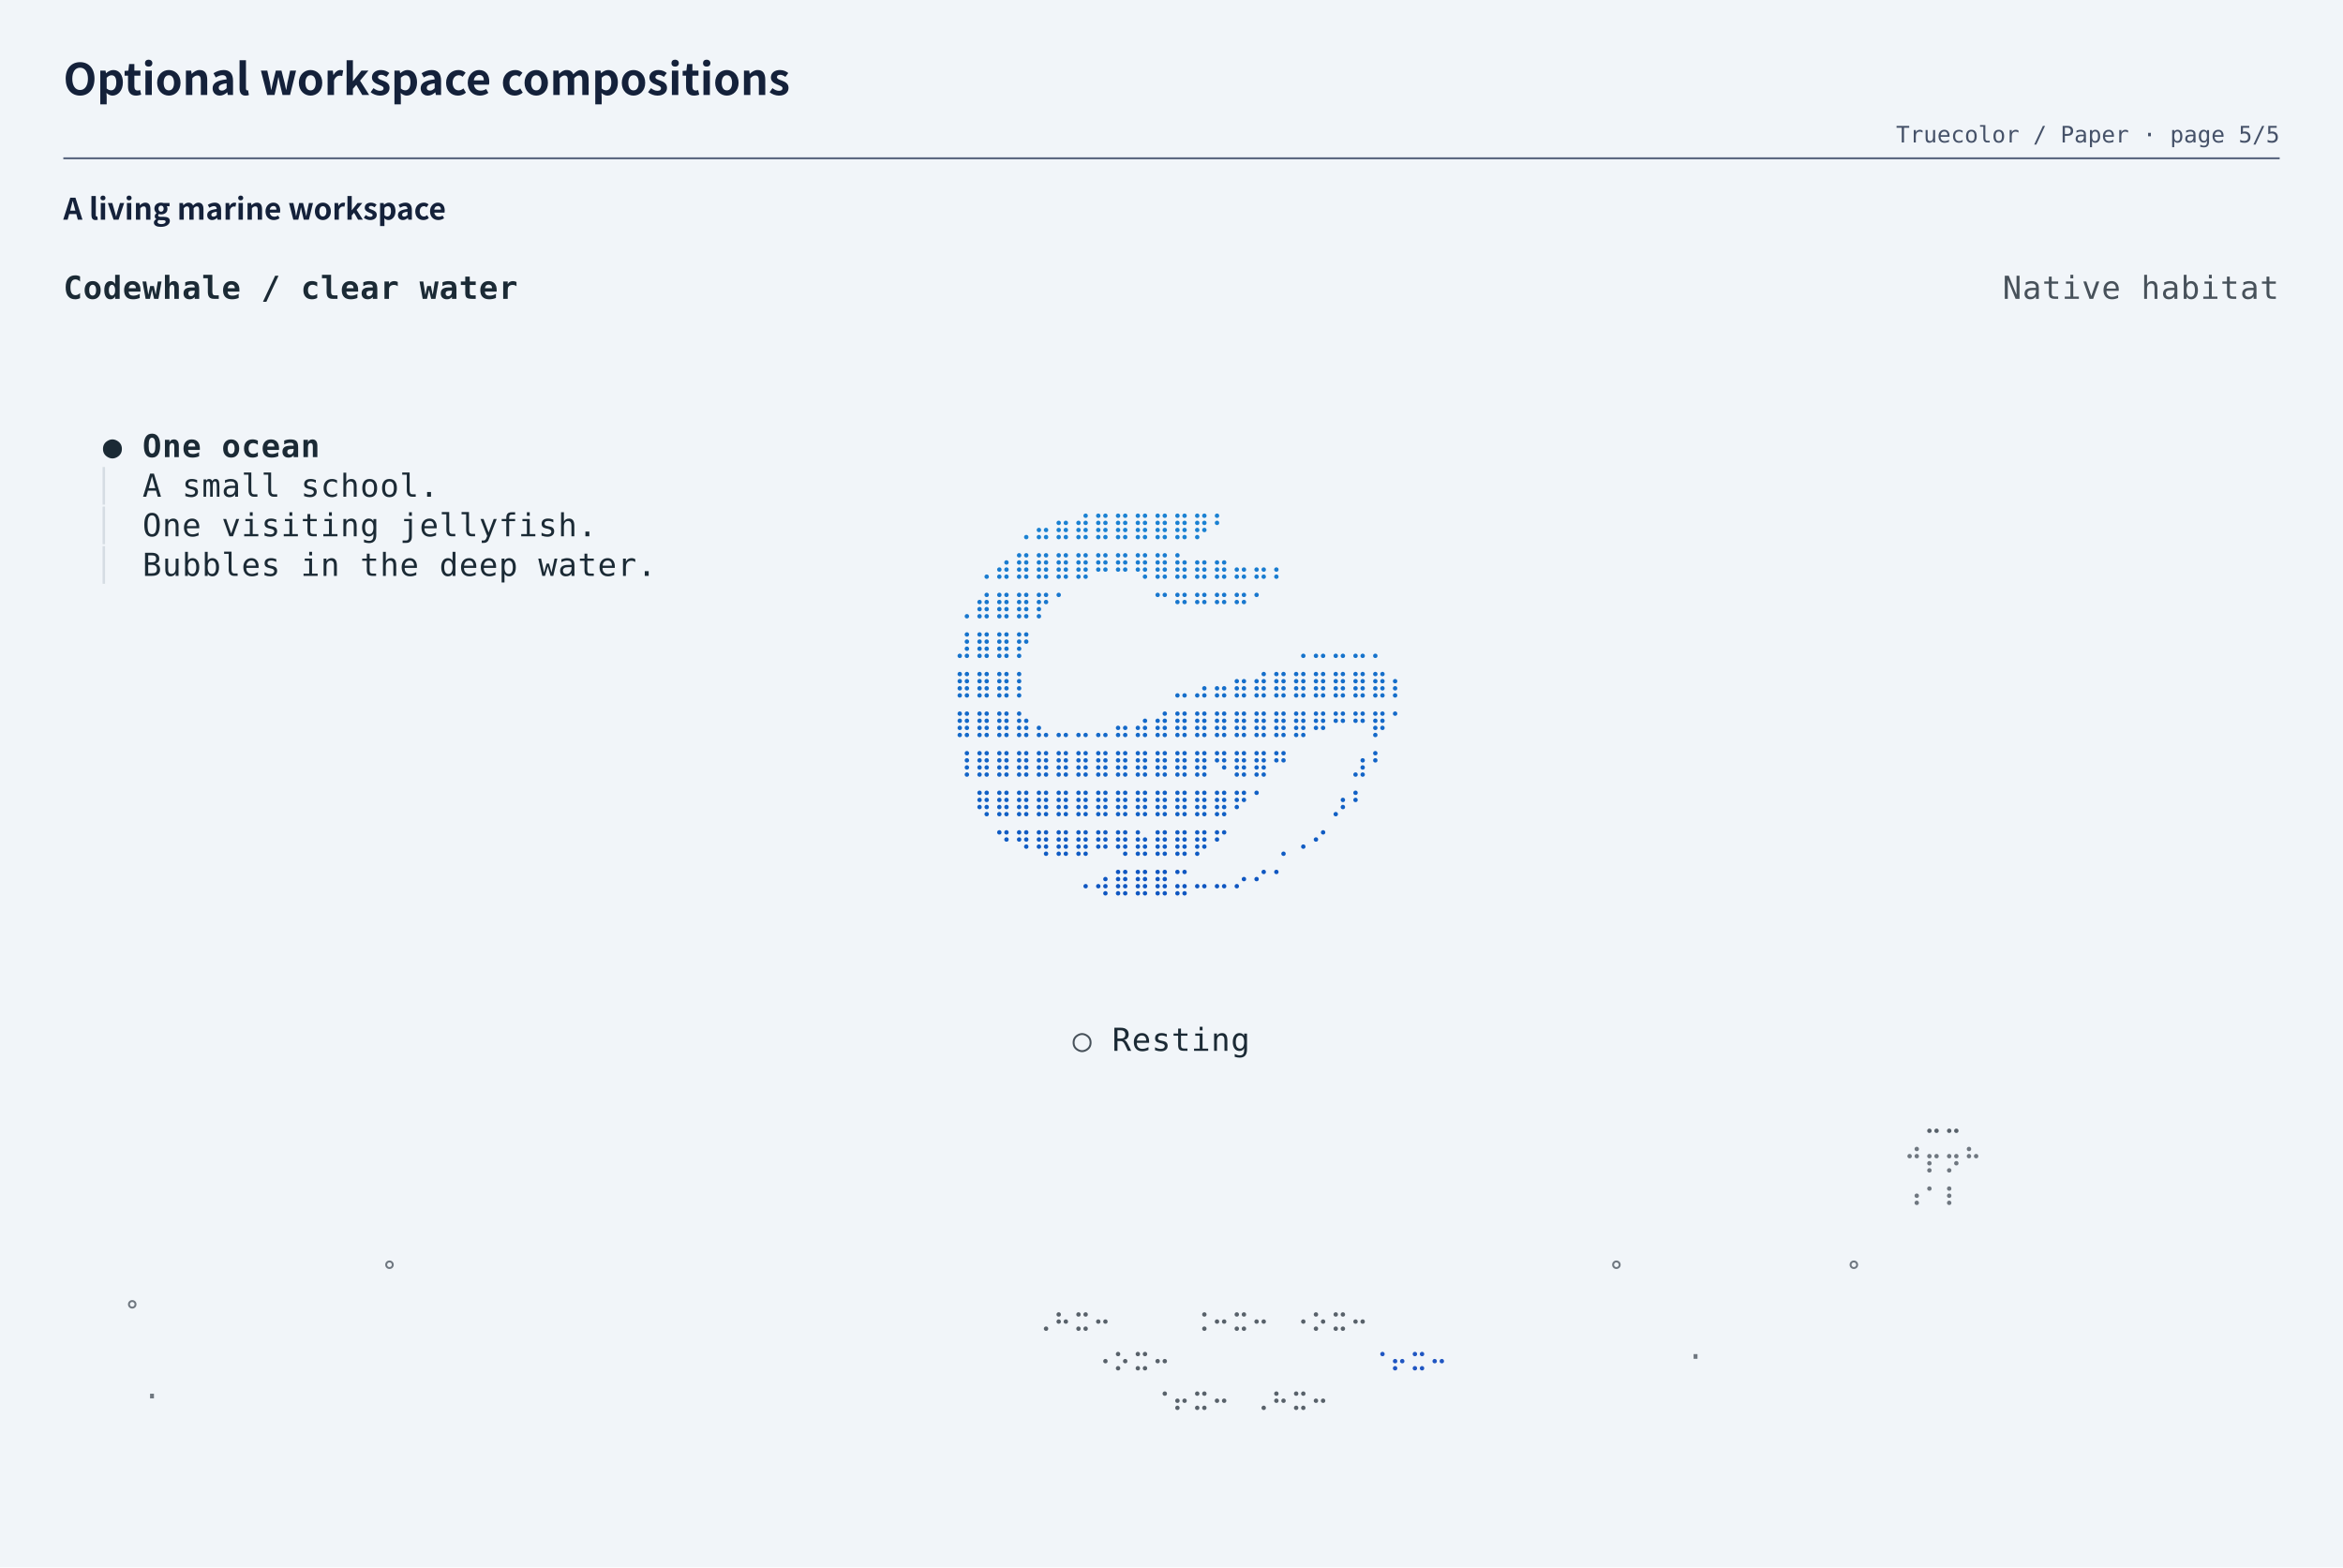
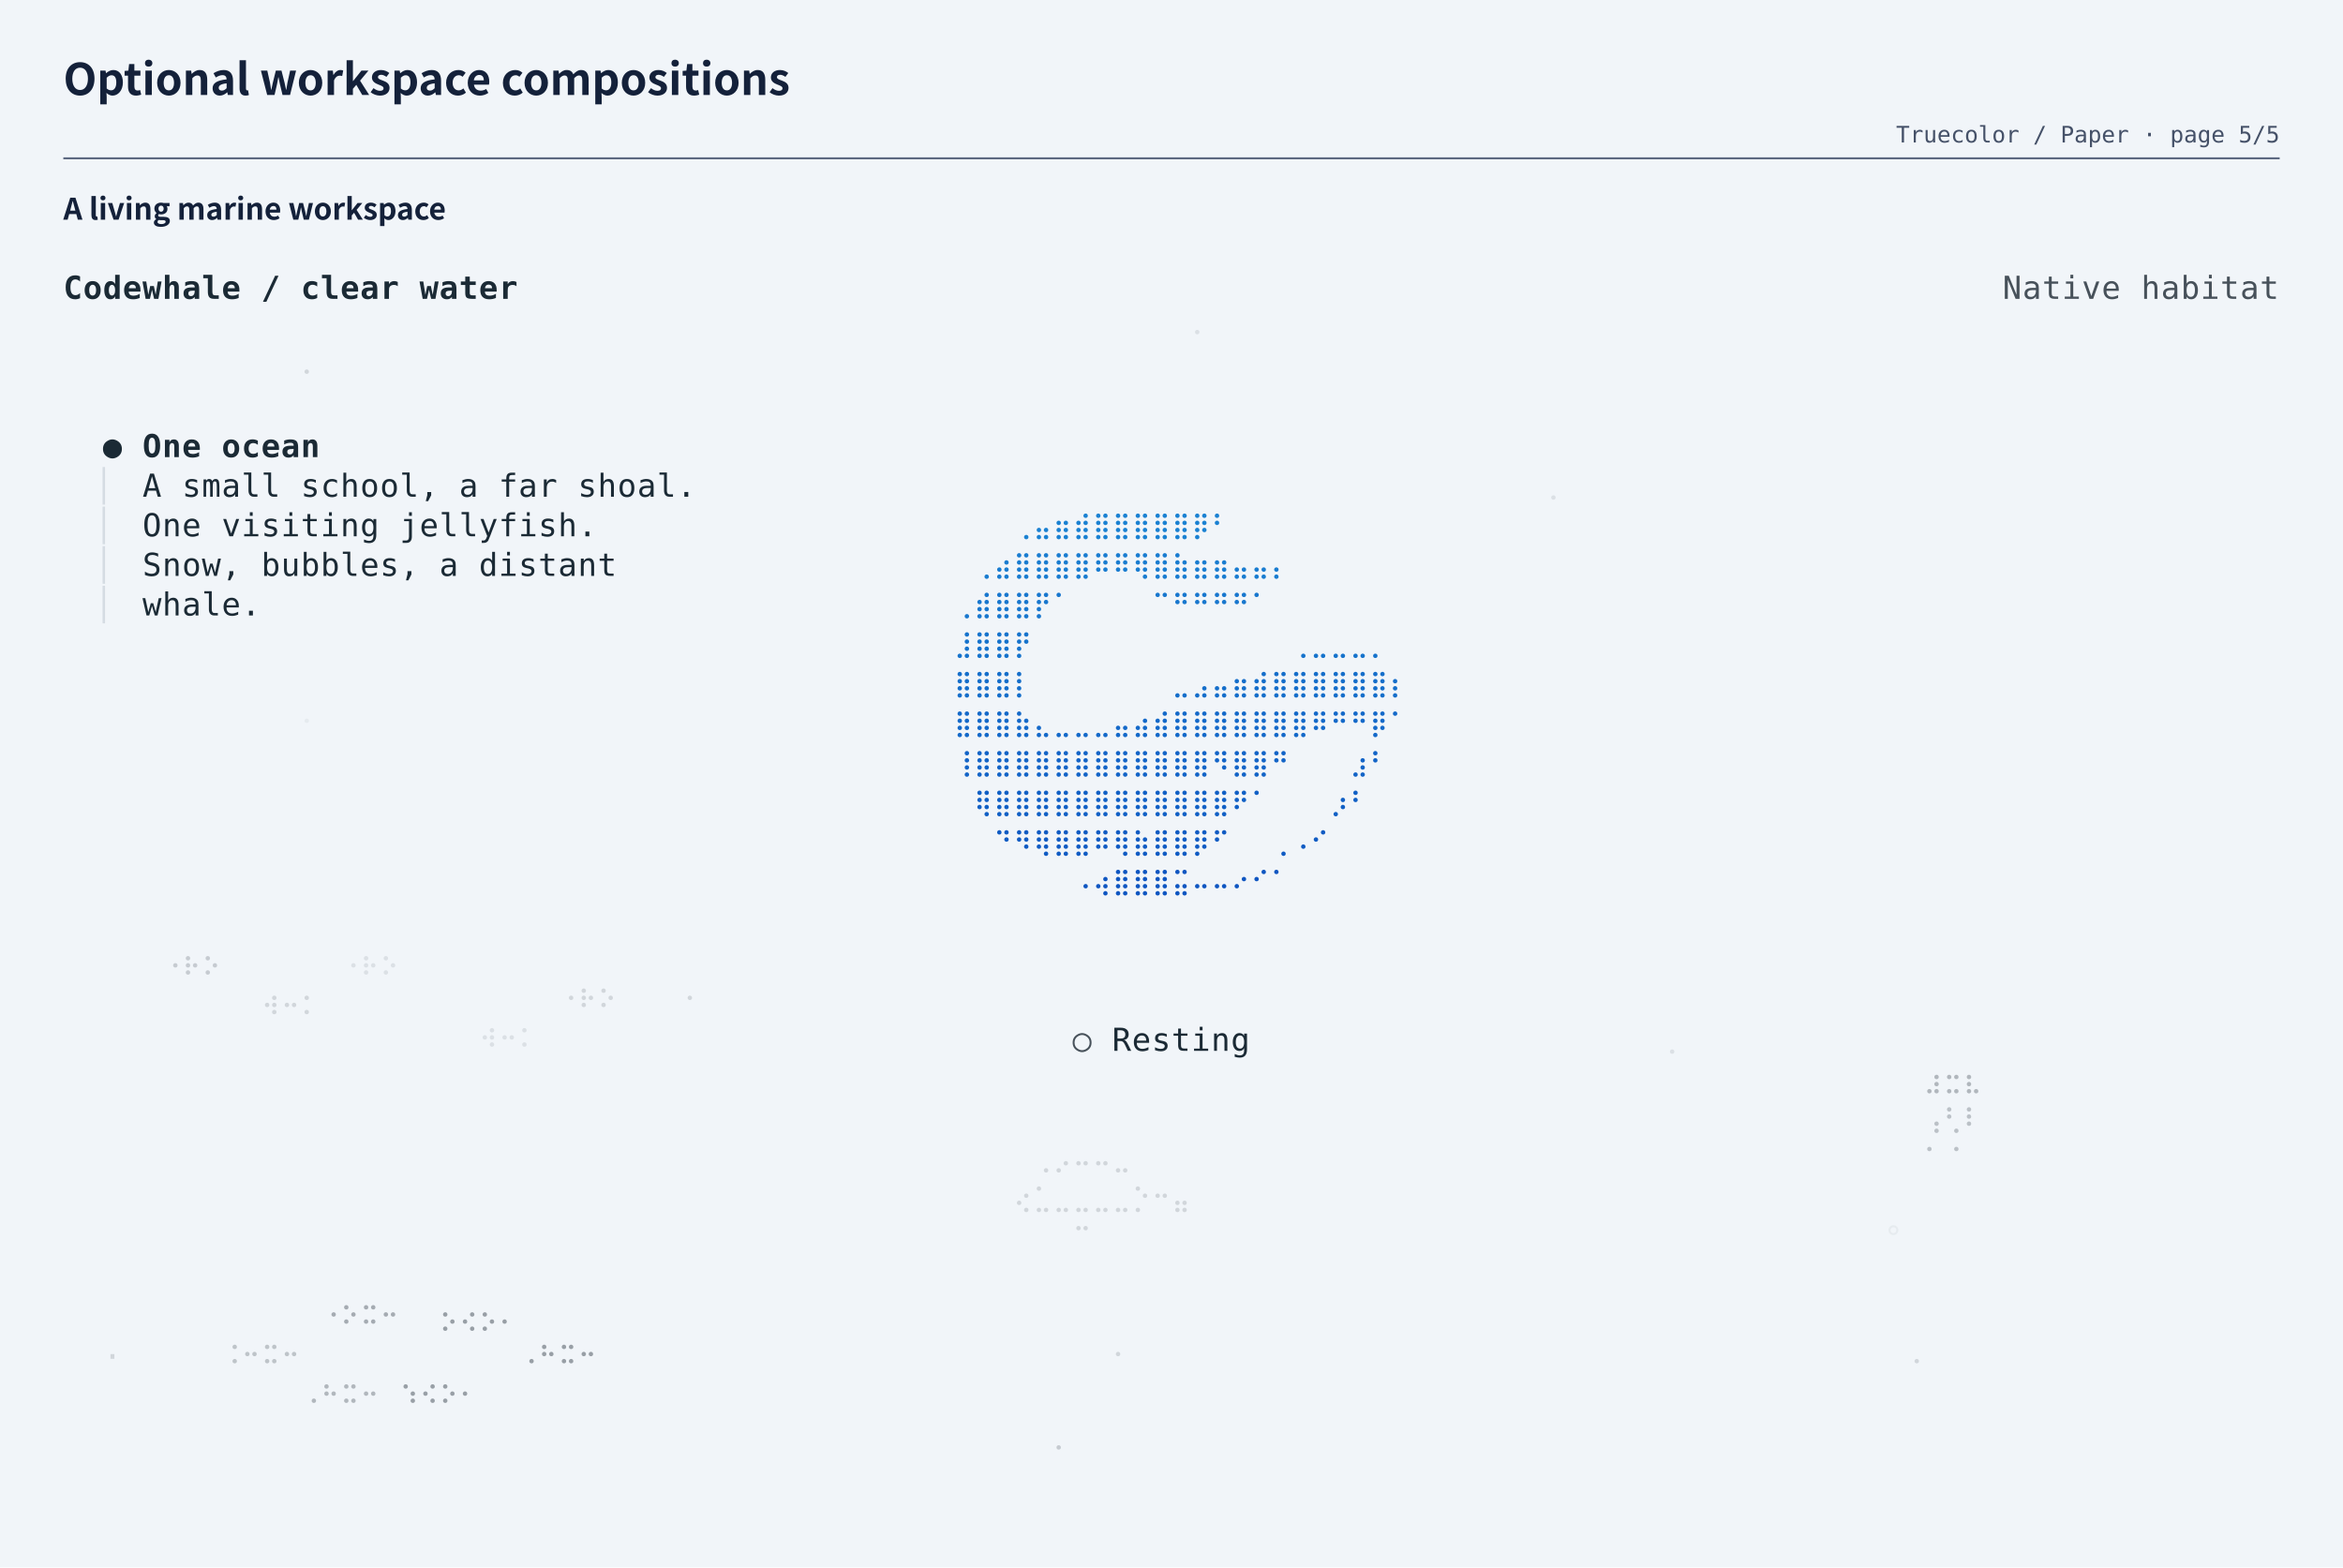
<svg xmlns="http://www.w3.org/2000/svg" width="1184" height="792" viewBox="0 0 1184 792" role="img" aria-labelledby="title desc">
  <rect width="100%" height="100%" fill="#f1f5f9" />
  <text x="32" y="48" fill="#14213a" font-family="'Geist Sans','PingFang SC','Hiragino Sans GB','Microsoft YaHei UI','Microsoft YaHei','Noto Sans CJK SC','Noto Sans SC','Source Han Sans SC',-apple-system,BlinkMacSystemFont,'Segoe UI',sans-serif" font-size="22" font-weight="600">Optional workspace compositions</text>
  <text x="1152" y="72" fill="#455168" font-family="'DejaVu Sans Mono','Cascadia Mono','SFMono-Regular',Consolas,'Liberation Mono',monospace" font-size="11.5" text-anchor="end">Truecolor / Paper · page 5/5</text>
  <path d="M32 80H1152" stroke="#5b6780" stroke-width="1" />
  <g data-entry="habitat-scene">
    <text x="32" y="111" fill="#14213a" font-family="'Geist Sans','PingFang SC','Hiragino Sans GB','Microsoft YaHei UI','Microsoft YaHei','Noto Sans CJK SC','Noto Sans SC','Source Han Sans SC',-apple-system,BlinkMacSystemFont,'Segoe UI',sans-serif" font-size="15" font-weight="600">A living marine workspace</text>
    <svg width="1120" height="600" viewBox="0 0 1120 600" role="img" x="32" y="136">
      <rect width="100%" height="100%" fill="#f1f5f9" />
      <g font-family="'DejaVu Sans Mono','Cascadia Mono','SFMono-Regular',Consolas,'Liberation Mono',monospace" font-size="16" xml:space="preserve">
        <text x="0" y="15" fill="#1b2a35" textLength="10" lengthAdjust="spacingAndGlyphs" font-weight="700">C</text>
        <text x="10" y="15" fill="#1b2a35" textLength="10" lengthAdjust="spacingAndGlyphs" font-weight="700">o</text>
        <text x="20" y="15" fill="#1b2a35" textLength="10" lengthAdjust="spacingAndGlyphs" font-weight="700">d</text>
        <text x="30" y="15" fill="#1b2a35" textLength="10" lengthAdjust="spacingAndGlyphs" font-weight="700">e</text>
        <text x="40" y="15" fill="#1b2a35" textLength="10" lengthAdjust="spacingAndGlyphs" font-weight="700">w</text>
        <text x="50" y="15" fill="#1b2a35" textLength="10" lengthAdjust="spacingAndGlyphs" font-weight="700">h</text>
        <text x="60" y="15" fill="#1b2a35" textLength="10" lengthAdjust="spacingAndGlyphs" font-weight="700">a</text>
        <text x="70" y="15" fill="#1b2a35" textLength="10" lengthAdjust="spacingAndGlyphs" font-weight="700">l</text>
        <text x="80" y="15" fill="#1b2a35" textLength="10" lengthAdjust="spacingAndGlyphs" font-weight="700">e</text>
        <text x="100" y="15" fill="#1b2a35" textLength="10" lengthAdjust="spacingAndGlyphs" font-weight="700">/</text>
        <text x="120" y="15" fill="#1b2a35" textLength="10" lengthAdjust="spacingAndGlyphs" font-weight="700">c</text>
        <text x="130" y="15" fill="#1b2a35" textLength="10" lengthAdjust="spacingAndGlyphs" font-weight="700">l</text>
        <text x="140" y="15" fill="#1b2a35" textLength="10" lengthAdjust="spacingAndGlyphs" font-weight="700">e</text>
        <text x="150" y="15" fill="#1b2a35" textLength="10" lengthAdjust="spacingAndGlyphs" font-weight="700">a</text>
        <text x="160" y="15" fill="#1b2a35" textLength="10" lengthAdjust="spacingAndGlyphs" font-weight="700">r</text>
        <text x="180" y="15" fill="#1b2a35" textLength="10" lengthAdjust="spacingAndGlyphs" font-weight="700">w</text>
        <text x="190" y="15" fill="#1b2a35" textLength="10" lengthAdjust="spacingAndGlyphs" font-weight="700">a</text>
        <text x="200" y="15" fill="#1b2a35" textLength="10" lengthAdjust="spacingAndGlyphs" font-weight="700">t</text>
        <text x="210" y="15" fill="#1b2a35" textLength="10" lengthAdjust="spacingAndGlyphs" font-weight="700">e</text>
        <text x="220" y="15" fill="#1b2a35" textLength="10" lengthAdjust="spacingAndGlyphs" font-weight="700">r</text>
        <text x="980" y="15" fill="#47515a" textLength="10" lengthAdjust="spacingAndGlyphs">N</text>
        <text x="990" y="15" fill="#47515a" textLength="10" lengthAdjust="spacingAndGlyphs">a</text>
        <text x="1000" y="15" fill="#47515a" textLength="10" lengthAdjust="spacingAndGlyphs">t</text>
        <text x="1010" y="15" fill="#47515a" textLength="10" lengthAdjust="spacingAndGlyphs">i</text>
        <text x="1020" y="15" fill="#47515a" textLength="10" lengthAdjust="spacingAndGlyphs">v</text>
        <text x="1030" y="15" fill="#47515a" textLength="10" lengthAdjust="spacingAndGlyphs">e</text>
        <text x="1050" y="15" fill="#47515a" textLength="10" lengthAdjust="spacingAndGlyphs">h</text>
        <text x="1060" y="15" fill="#47515a" textLength="10" lengthAdjust="spacingAndGlyphs">a</text>
        <text x="1070" y="15" fill="#47515a" textLength="10" lengthAdjust="spacingAndGlyphs">b</text>
        <text x="1080" y="15" fill="#47515a" textLength="10" lengthAdjust="spacingAndGlyphs">i</text>
        <text x="1090" y="15" fill="#47515a" textLength="10" lengthAdjust="spacingAndGlyphs">t</text>
        <text x="1100" y="15" fill="#47515a" textLength="10" lengthAdjust="spacingAndGlyphs">a</text>
        <text x="1110" y="15" fill="#47515a" textLength="10" lengthAdjust="spacingAndGlyphs">t</text>
+         <text x="570" y="35" fill="#dbe0e5" textLength="10" lengthAdjust="spacingAndGlyphs">⠄</text>
+         <text x="120" y="55" fill="#d1d6db" textLength="10" lengthAdjust="spacingAndGlyphs">⠄</text>
        <text x="20" y="95" fill="#1b2a35" textLength="10" lengthAdjust="spacingAndGlyphs">●</text>
        <text x="40" y="95" fill="#1b2a35" textLength="10" lengthAdjust="spacingAndGlyphs" font-weight="700">O</text>
        <text x="50" y="95" fill="#1b2a35" textLength="10" lengthAdjust="spacingAndGlyphs" font-weight="700">n</text>
        <text x="60" y="95" fill="#1b2a35" textLength="10" lengthAdjust="spacingAndGlyphs" font-weight="700">e</text>
        <text x="80" y="95" fill="#1b2a35" textLength="10" lengthAdjust="spacingAndGlyphs" font-weight="700">o</text>
        <text x="90" y="95" fill="#1b2a35" textLength="10" lengthAdjust="spacingAndGlyphs" font-weight="700">c</text>
        <text x="100" y="95" fill="#1b2a35" textLength="10" lengthAdjust="spacingAndGlyphs" font-weight="700">e</text>
        <text x="110" y="95" fill="#1b2a35" textLength="10" lengthAdjust="spacingAndGlyphs" font-weight="700">a</text>
        <text x="120" y="95" fill="#1b2a35" textLength="10" lengthAdjust="spacingAndGlyphs" font-weight="700">n</text>
        <text x="20" y="115" fill="#d5dce3" textLength="10" lengthAdjust="spacingAndGlyphs">▏</text>
        <text x="40" y="115" fill="#1b2a35" textLength="10" lengthAdjust="spacingAndGlyphs">A</text>
        <text x="60" y="115" fill="#1b2a35" textLength="10" lengthAdjust="spacingAndGlyphs">s</text>
        <text x="70" y="115" fill="#1b2a35" textLength="10" lengthAdjust="spacingAndGlyphs">m</text>
        <text x="80" y="115" fill="#1b2a35" textLength="10" lengthAdjust="spacingAndGlyphs">a</text>
        <text x="90" y="115" fill="#1b2a35" textLength="10" lengthAdjust="spacingAndGlyphs">l</text>
        <text x="100" y="115" fill="#1b2a35" textLength="10" lengthAdjust="spacingAndGlyphs">l</text>
        <text x="120" y="115" fill="#1b2a35" textLength="10" lengthAdjust="spacingAndGlyphs">s</text>
        <text x="130" y="115" fill="#1b2a35" textLength="10" lengthAdjust="spacingAndGlyphs">c</text>
        <text x="140" y="115" fill="#1b2a35" textLength="10" lengthAdjust="spacingAndGlyphs">h</text>
        <text x="150" y="115" fill="#1b2a35" textLength="10" lengthAdjust="spacingAndGlyphs">o</text>
        <text x="160" y="115" fill="#1b2a35" textLength="10" lengthAdjust="spacingAndGlyphs">o</text>
        <text x="170" y="115" fill="#1b2a35" textLength="10" lengthAdjust="spacingAndGlyphs">l</text>
-         <text x="180" y="115" fill="#1b2a35" textLength="10" lengthAdjust="spacingAndGlyphs">.</text>
+         <text x="180" y="115" fill="#1b2a35" textLength="10" lengthAdjust="spacingAndGlyphs">,</text>
+         <text x="200" y="115" fill="#1b2a35" textLength="10" lengthAdjust="spacingAndGlyphs">a</text>
+         <text x="220" y="115" fill="#1b2a35" textLength="10" lengthAdjust="spacingAndGlyphs">f</text>
+         <text x="230" y="115" fill="#1b2a35" textLength="10" lengthAdjust="spacingAndGlyphs">a</text>
+         <text x="240" y="115" fill="#1b2a35" textLength="10" lengthAdjust="spacingAndGlyphs">r</text>
+         <text x="260" y="115" fill="#1b2a35" textLength="10" lengthAdjust="spacingAndGlyphs">s</text>
+         <text x="270" y="115" fill="#1b2a35" textLength="10" lengthAdjust="spacingAndGlyphs">h</text>
+         <text x="280" y="115" fill="#1b2a35" textLength="10" lengthAdjust="spacingAndGlyphs">o</text>
+         <text x="290" y="115" fill="#1b2a35" textLength="10" lengthAdjust="spacingAndGlyphs">a</text>
+         <text x="300" y="115" fill="#1b2a35" textLength="10" lengthAdjust="spacingAndGlyphs">l</text>
+         <text x="310" y="115" fill="#1b2a35" textLength="10" lengthAdjust="spacingAndGlyphs">.</text>
+         <text x="750" y="115" fill="#dbe0e5" textLength="10" lengthAdjust="spacingAndGlyphs">⡀</text>
        <text x="20" y="135" fill="#d5dce3" textLength="10" lengthAdjust="spacingAndGlyphs">▏</text>
        <text x="40" y="135" fill="#1b2a35" textLength="10" lengthAdjust="spacingAndGlyphs">O</text>
        <text x="50" y="135" fill="#1b2a35" textLength="10" lengthAdjust="spacingAndGlyphs">n</text>
        <text x="60" y="135" fill="#1b2a35" textLength="10" lengthAdjust="spacingAndGlyphs">e</text>
        <text x="80" y="135" fill="#1b2a35" textLength="10" lengthAdjust="spacingAndGlyphs">v</text>
        <text x="90" y="135" fill="#1b2a35" textLength="10" lengthAdjust="spacingAndGlyphs">i</text>
        <text x="100" y="135" fill="#1b2a35" textLength="10" lengthAdjust="spacingAndGlyphs">s</text>
        <text x="110" y="135" fill="#1b2a35" textLength="10" lengthAdjust="spacingAndGlyphs">i</text>
        <text x="120" y="135" fill="#1b2a35" textLength="10" lengthAdjust="spacingAndGlyphs">t</text>
        <text x="130" y="135" fill="#1b2a35" textLength="10" lengthAdjust="spacingAndGlyphs">i</text>
        <text x="140" y="135" fill="#1b2a35" textLength="10" lengthAdjust="spacingAndGlyphs">n</text>
        <text x="150" y="135" fill="#1b2a35" textLength="10" lengthAdjust="spacingAndGlyphs">g</text>
        <text x="170" y="135" fill="#1b2a35" textLength="10" lengthAdjust="spacingAndGlyphs">j</text>
        <text x="180" y="135" fill="#1b2a35" textLength="10" lengthAdjust="spacingAndGlyphs">e</text>
        <text x="190" y="135" fill="#1b2a35" textLength="10" lengthAdjust="spacingAndGlyphs">l</text>
        <text x="200" y="135" fill="#1b2a35" textLength="10" lengthAdjust="spacingAndGlyphs">l</text>
        <text x="210" y="135" fill="#1b2a35" textLength="10" lengthAdjust="spacingAndGlyphs">y</text>
        <text x="220" y="135" fill="#1b2a35" textLength="10" lengthAdjust="spacingAndGlyphs">f</text>
        <text x="230" y="135" fill="#1b2a35" textLength="10" lengthAdjust="spacingAndGlyphs">i</text>
        <text x="240" y="135" fill="#1b2a35" textLength="10" lengthAdjust="spacingAndGlyphs">s</text>
        <text x="250" y="135" fill="#1b2a35" textLength="10" lengthAdjust="spacingAndGlyphs">h</text>
        <text x="260" y="135" fill="#1b2a35" textLength="10" lengthAdjust="spacingAndGlyphs">.</text>
        <text x="480" y="135" fill="#1a81d2" textLength="10" lengthAdjust="spacingAndGlyphs">⢀</text>
        <text x="490" y="135" fill="#1a81d2" textLength="10" lengthAdjust="spacingAndGlyphs">⣤</text>
        <text x="500" y="135" fill="#1a81d2" textLength="10" lengthAdjust="spacingAndGlyphs">⣶</text>
        <text x="510" y="135" fill="#1a81d2" textLength="10" lengthAdjust="spacingAndGlyphs">⣾</text>
        <text x="520" y="135" fill="#1a81d2" textLength="10" lengthAdjust="spacingAndGlyphs">⣿</text>
        <text x="530" y="135" fill="#1a81d2" textLength="10" lengthAdjust="spacingAndGlyphs">⣿</text>
        <text x="540" y="135" fill="#1a81d2" textLength="10" lengthAdjust="spacingAndGlyphs">⣿</text>
        <text x="550" y="135" fill="#1a81d2" textLength="10" lengthAdjust="spacingAndGlyphs">⣿</text>
        <text x="560" y="135" fill="#1a81d2" textLength="10" lengthAdjust="spacingAndGlyphs">⣿</text>
        <text x="570" y="135" fill="#1a81d2" textLength="10" lengthAdjust="spacingAndGlyphs">⡿</text>
        <text x="580" y="135" fill="#1a81d2" textLength="10" lengthAdjust="spacingAndGlyphs">⠃</text>
        <text x="20" y="155" fill="#d5dce3" textLength="10" lengthAdjust="spacingAndGlyphs">▏</text>
-         <text x="40" y="155" fill="#1b2a35" textLength="10" lengthAdjust="spacingAndGlyphs">B</text>
-         <text x="50" y="155" fill="#1b2a35" textLength="10" lengthAdjust="spacingAndGlyphs">u</text>
-         <text x="60" y="155" fill="#1b2a35" textLength="10" lengthAdjust="spacingAndGlyphs">b</text>
-         <text x="70" y="155" fill="#1b2a35" textLength="10" lengthAdjust="spacingAndGlyphs">b</text>
-         <text x="80" y="155" fill="#1b2a35" textLength="10" lengthAdjust="spacingAndGlyphs">l</text>
-         <text x="90" y="155" fill="#1b2a35" textLength="10" lengthAdjust="spacingAndGlyphs">e</text>
-         <text x="100" y="155" fill="#1b2a35" textLength="10" lengthAdjust="spacingAndGlyphs">s</text>
-         <text x="120" y="155" fill="#1b2a35" textLength="10" lengthAdjust="spacingAndGlyphs">i</text>
-         <text x="130" y="155" fill="#1b2a35" textLength="10" lengthAdjust="spacingAndGlyphs">n</text>
-         <text x="150" y="155" fill="#1b2a35" textLength="10" lengthAdjust="spacingAndGlyphs">t</text>
-         <text x="160" y="155" fill="#1b2a35" textLength="10" lengthAdjust="spacingAndGlyphs">h</text>
-         <text x="170" y="155" fill="#1b2a35" textLength="10" lengthAdjust="spacingAndGlyphs">e</text>
-         <text x="190" y="155" fill="#1b2a35" textLength="10" lengthAdjust="spacingAndGlyphs">d</text>
-         <text x="200" y="155" fill="#1b2a35" textLength="10" lengthAdjust="spacingAndGlyphs">e</text>
-         <text x="210" y="155" fill="#1b2a35" textLength="10" lengthAdjust="spacingAndGlyphs">e</text>
-         <text x="220" y="155" fill="#1b2a35" textLength="10" lengthAdjust="spacingAndGlyphs">p</text>
-         <text x="240" y="155" fill="#1b2a35" textLength="10" lengthAdjust="spacingAndGlyphs">w</text>
+         <text x="40" y="155" fill="#1b2a35" textLength="10" lengthAdjust="spacingAndGlyphs">S</text>
+         <text x="50" y="155" fill="#1b2a35" textLength="10" lengthAdjust="spacingAndGlyphs">n</text>
+         <text x="60" y="155" fill="#1b2a35" textLength="10" lengthAdjust="spacingAndGlyphs">o</text>
+         <text x="70" y="155" fill="#1b2a35" textLength="10" lengthAdjust="spacingAndGlyphs">w</text>
+         <text x="80" y="155" fill="#1b2a35" textLength="10" lengthAdjust="spacingAndGlyphs">,</text>
+         <text x="100" y="155" fill="#1b2a35" textLength="10" lengthAdjust="spacingAndGlyphs">b</text>
+         <text x="110" y="155" fill="#1b2a35" textLength="10" lengthAdjust="spacingAndGlyphs">u</text>
+         <text x="120" y="155" fill="#1b2a35" textLength="10" lengthAdjust="spacingAndGlyphs">b</text>
+         <text x="130" y="155" fill="#1b2a35" textLength="10" lengthAdjust="spacingAndGlyphs">b</text>
+         <text x="140" y="155" fill="#1b2a35" textLength="10" lengthAdjust="spacingAndGlyphs">l</text>
+         <text x="150" y="155" fill="#1b2a35" textLength="10" lengthAdjust="spacingAndGlyphs">e</text>
+         <text x="160" y="155" fill="#1b2a35" textLength="10" lengthAdjust="spacingAndGlyphs">s</text>
+         <text x="170" y="155" fill="#1b2a35" textLength="10" lengthAdjust="spacingAndGlyphs">,</text>
+         <text x="190" y="155" fill="#1b2a35" textLength="10" lengthAdjust="spacingAndGlyphs">a</text>
+         <text x="210" y="155" fill="#1b2a35" textLength="10" lengthAdjust="spacingAndGlyphs">d</text>
+         <text x="220" y="155" fill="#1b2a35" textLength="10" lengthAdjust="spacingAndGlyphs">i</text>
+         <text x="230" y="155" fill="#1b2a35" textLength="10" lengthAdjust="spacingAndGlyphs">s</text>
+         <text x="240" y="155" fill="#1b2a35" textLength="10" lengthAdjust="spacingAndGlyphs">t</text>
        <text x="250" y="155" fill="#1b2a35" textLength="10" lengthAdjust="spacingAndGlyphs">a</text>
-         <text x="260" y="155" fill="#1b2a35" textLength="10" lengthAdjust="spacingAndGlyphs">t</text>
-         <text x="270" y="155" fill="#1b2a35" textLength="10" lengthAdjust="spacingAndGlyphs">e</text>
-         <text x="280" y="155" fill="#1b2a35" textLength="10" lengthAdjust="spacingAndGlyphs">r</text>
-         <text x="290" y="155" fill="#1b2a35" textLength="10" lengthAdjust="spacingAndGlyphs">.</text>
+         <text x="260" y="155" fill="#1b2a35" textLength="10" lengthAdjust="spacingAndGlyphs">n</text>
+         <text x="270" y="155" fill="#1b2a35" textLength="10" lengthAdjust="spacingAndGlyphs">t</text>
        <text x="460" y="155" fill="#197cd0" textLength="10" lengthAdjust="spacingAndGlyphs">⢀</text>
        <text x="470" y="155" fill="#197cd0" textLength="10" lengthAdjust="spacingAndGlyphs">⣴</text>
        <text x="480" y="155" fill="#197cd0" textLength="10" lengthAdjust="spacingAndGlyphs">⣿</text>
        <text x="490" y="155" fill="#197cd0" textLength="10" lengthAdjust="spacingAndGlyphs">⣿</text>
        <text x="500" y="155" fill="#197cd0" textLength="10" lengthAdjust="spacingAndGlyphs">⣿</text>
        <text x="510" y="155" fill="#197cd0" textLength="10" lengthAdjust="spacingAndGlyphs">⣿</text>
        <text x="520" y="155" fill="#197cd0" textLength="10" lengthAdjust="spacingAndGlyphs">⠿</text>
        <text x="530" y="155" fill="#197cd0" textLength="10" lengthAdjust="spacingAndGlyphs">⠿</text>
        <text x="540" y="155" fill="#197cd0" textLength="10" lengthAdjust="spacingAndGlyphs">⢿</text>
        <text x="550" y="155" fill="#197cd0" textLength="10" lengthAdjust="spacingAndGlyphs">⣿</text>
        <text x="560" y="155" fill="#197cd0" textLength="10" lengthAdjust="spacingAndGlyphs">⣷</text>
        <text x="570" y="155" fill="#197cd0" textLength="10" lengthAdjust="spacingAndGlyphs">⣶</text>
        <text x="580" y="155" fill="#197cd0" textLength="10" lengthAdjust="spacingAndGlyphs">⣶</text>
        <text x="590" y="155" fill="#197cd0" textLength="10" lengthAdjust="spacingAndGlyphs">⣤</text>
        <text x="600" y="155" fill="#197cd0" textLength="10" lengthAdjust="spacingAndGlyphs">⣤</text>
        <text x="610" y="155" fill="#197cd0" textLength="10" lengthAdjust="spacingAndGlyphs">⡄</text>
+         <text x="20" y="175" fill="#d5dce3" textLength="10" lengthAdjust="spacingAndGlyphs">▏</text>
+         <text x="40" y="175" fill="#1b2a35" textLength="10" lengthAdjust="spacingAndGlyphs">w</text>
+         <text x="50" y="175" fill="#1b2a35" textLength="10" lengthAdjust="spacingAndGlyphs">h</text>
+         <text x="60" y="175" fill="#1b2a35" textLength="10" lengthAdjust="spacingAndGlyphs">a</text>
+         <text x="70" y="175" fill="#1b2a35" textLength="10" lengthAdjust="spacingAndGlyphs">l</text>
+         <text x="80" y="175" fill="#1b2a35" textLength="10" lengthAdjust="spacingAndGlyphs">e</text>
+         <text x="90" y="175" fill="#1b2a35" textLength="10" lengthAdjust="spacingAndGlyphs">.</text>
        <text x="450" y="175" fill="#1877ce" textLength="10" lengthAdjust="spacingAndGlyphs">⢀</text>
        <text x="460" y="175" fill="#1877ce" textLength="10" lengthAdjust="spacingAndGlyphs">⣾</text>
        <text x="470" y="175" fill="#1877ce" textLength="10" lengthAdjust="spacingAndGlyphs">⣿</text>
        <text x="480" y="175" fill="#1877ce" textLength="10" lengthAdjust="spacingAndGlyphs">⣿</text>
        <text x="490" y="175" fill="#1877ce" textLength="10" lengthAdjust="spacingAndGlyphs">⡟</text>
        <text x="500" y="175" fill="#1877ce" textLength="10" lengthAdjust="spacingAndGlyphs">⠁</text>
        <text x="550" y="175" fill="#1877ce" textLength="10" lengthAdjust="spacingAndGlyphs">⠉</text>
        <text x="560" y="175" fill="#1877ce" textLength="10" lengthAdjust="spacingAndGlyphs">⠛</text>
        <text x="570" y="175" fill="#1877ce" textLength="10" lengthAdjust="spacingAndGlyphs">⠛</text>
        <text x="580" y="175" fill="#1877ce" textLength="10" lengthAdjust="spacingAndGlyphs">⠛</text>
        <text x="590" y="175" fill="#1877ce" textLength="10" lengthAdjust="spacingAndGlyphs">⠛</text>
        <text x="600" y="175" fill="#1877ce" textLength="10" lengthAdjust="spacingAndGlyphs">⠁</text>
        <text x="450" y="195" fill="#1673cc" textLength="10" lengthAdjust="spacingAndGlyphs">⣸</text>
        <text x="460" y="195" fill="#1673cc" textLength="10" lengthAdjust="spacingAndGlyphs">⣿</text>
        <text x="470" y="195" fill="#1673cc" textLength="10" lengthAdjust="spacingAndGlyphs">⣿</text>
        <text x="480" y="195" fill="#1673cc" textLength="10" lengthAdjust="spacingAndGlyphs">⡟</text>
        <text x="620" y="195" fill="#1673cc" textLength="10" lengthAdjust="spacingAndGlyphs">⢀</text>
        <text x="630" y="195" fill="#1673cc" textLength="10" lengthAdjust="spacingAndGlyphs">⣀</text>
        <text x="640" y="195" fill="#1673cc" textLength="10" lengthAdjust="spacingAndGlyphs">⣀</text>
        <text x="650" y="195" fill="#1673cc" textLength="10" lengthAdjust="spacingAndGlyphs">⣀</text>
        <text x="660" y="195" fill="#1673cc" textLength="10" lengthAdjust="spacingAndGlyphs">⡀</text>
        <text x="450" y="215" fill="#156eca" textLength="10" lengthAdjust="spacingAndGlyphs">⣿</text>
        <text x="460" y="215" fill="#156eca" textLength="10" lengthAdjust="spacingAndGlyphs">⣿</text>
        <text x="470" y="215" fill="#156eca" textLength="10" lengthAdjust="spacingAndGlyphs">⣿</text>
        <text x="480" y="215" fill="#156eca" textLength="10" lengthAdjust="spacingAndGlyphs">⡇</text>
        <text x="560" y="215" fill="#156eca" textLength="10" lengthAdjust="spacingAndGlyphs">⣀</text>
        <text x="570" y="215" fill="#156eca" textLength="10" lengthAdjust="spacingAndGlyphs">⣠</text>
        <text x="580" y="215" fill="#156eca" textLength="10" lengthAdjust="spacingAndGlyphs">⣤</text>
        <text x="590" y="215" fill="#156eca" textLength="10" lengthAdjust="spacingAndGlyphs">⣶</text>
        <text x="600" y="215" fill="#156eca" textLength="10" lengthAdjust="spacingAndGlyphs">⣾</text>
        <text x="610" y="215" fill="#156eca" textLength="10" lengthAdjust="spacingAndGlyphs">⣿</text>
        <text x="620" y="215" fill="#156eca" textLength="10" lengthAdjust="spacingAndGlyphs">⣿</text>
        <text x="630" y="215" fill="#156eca" textLength="10" lengthAdjust="spacingAndGlyphs">⣿</text>
        <text x="640" y="215" fill="#156eca" textLength="10" lengthAdjust="spacingAndGlyphs">⣿</text>
        <text x="650" y="215" fill="#156eca" textLength="10" lengthAdjust="spacingAndGlyphs">⣿</text>
        <text x="660" y="215" fill="#156eca" textLength="10" lengthAdjust="spacingAndGlyphs">⣿</text>
        <text x="670" y="215" fill="#156eca" textLength="10" lengthAdjust="spacingAndGlyphs">⡆</text>
+         <text x="120" y="235" fill="#e6ebef" textLength="10" lengthAdjust="spacingAndGlyphs">⠂</text>
        <text x="450" y="235" fill="#1469c9" textLength="10" lengthAdjust="spacingAndGlyphs">⣿</text>
        <text x="460" y="235" fill="#1469c9" textLength="10" lengthAdjust="spacingAndGlyphs">⣿</text>
        <text x="470" y="235" fill="#1469c9" textLength="10" lengthAdjust="spacingAndGlyphs">⣿</text>
        <text x="480" y="235" fill="#1469c9" textLength="10" lengthAdjust="spacingAndGlyphs">⣷</text>
        <text x="490" y="235" fill="#1469c9" textLength="10" lengthAdjust="spacingAndGlyphs">⣄</text>
        <text x="500" y="235" fill="#1469c9" textLength="10" lengthAdjust="spacingAndGlyphs">⣀</text>
        <text x="510" y="235" fill="#1469c9" textLength="10" lengthAdjust="spacingAndGlyphs">⣀</text>
        <text x="520" y="235" fill="#1469c9" textLength="10" lengthAdjust="spacingAndGlyphs">⣀</text>
        <text x="530" y="235" fill="#1469c9" textLength="10" lengthAdjust="spacingAndGlyphs">⣤</text>
        <text x="540" y="235" fill="#1469c9" textLength="10" lengthAdjust="spacingAndGlyphs">⣴</text>
        <text x="550" y="235" fill="#1469c9" textLength="10" lengthAdjust="spacingAndGlyphs">⣾</text>
        <text x="560" y="235" fill="#1469c9" textLength="10" lengthAdjust="spacingAndGlyphs">⣿</text>
        <text x="570" y="235" fill="#1469c9" textLength="10" lengthAdjust="spacingAndGlyphs">⣿</text>
        <text x="580" y="235" fill="#1469c9" textLength="10" lengthAdjust="spacingAndGlyphs">⣿</text>
        <text x="590" y="235" fill="#1469c9" textLength="10" lengthAdjust="spacingAndGlyphs">⣿</text>
        <text x="600" y="235" fill="#1469c9" textLength="10" lengthAdjust="spacingAndGlyphs">⣿</text>
        <text x="610" y="235" fill="#1469c9" textLength="10" lengthAdjust="spacingAndGlyphs">⣿</text>
        <text x="620" y="235" fill="#1469c9" textLength="10" lengthAdjust="spacingAndGlyphs">⣿</text>
        <text x="630" y="235" fill="#1469c9" textLength="10" lengthAdjust="spacingAndGlyphs">⠿</text>
        <text x="640" y="235" fill="#1469c9" textLength="10" lengthAdjust="spacingAndGlyphs">⠛</text>
        <text x="650" y="235" fill="#1469c9" textLength="10" lengthAdjust="spacingAndGlyphs">⠛</text>
        <text x="660" y="235" fill="#1469c9" textLength="10" lengthAdjust="spacingAndGlyphs">⡿</text>
        <text x="670" y="235" fill="#1469c9" textLength="10" lengthAdjust="spacingAndGlyphs">⠁</text>
        <text x="450" y="255" fill="#1364c7" textLength="10" lengthAdjust="spacingAndGlyphs">⢸</text>
        <text x="460" y="255" fill="#1364c7" textLength="10" lengthAdjust="spacingAndGlyphs">⣿</text>
        <text x="470" y="255" fill="#1364c7" textLength="10" lengthAdjust="spacingAndGlyphs">⣿</text>
        <text x="480" y="255" fill="#1364c7" textLength="10" lengthAdjust="spacingAndGlyphs">⣿</text>
        <text x="490" y="255" fill="#1364c7" textLength="10" lengthAdjust="spacingAndGlyphs">⣿</text>
        <text x="500" y="255" fill="#1364c7" textLength="10" lengthAdjust="spacingAndGlyphs">⣿</text>
        <text x="510" y="255" fill="#1364c7" textLength="10" lengthAdjust="spacingAndGlyphs">⣿</text>
        <text x="520" y="255" fill="#1364c7" textLength="10" lengthAdjust="spacingAndGlyphs">⣿</text>
        <text x="530" y="255" fill="#1364c7" textLength="10" lengthAdjust="spacingAndGlyphs">⣿</text>
        <text x="540" y="255" fill="#1364c7" textLength="10" lengthAdjust="spacingAndGlyphs">⣿</text>
        <text x="550" y="255" fill="#1364c7" textLength="10" lengthAdjust="spacingAndGlyphs">⣿</text>
        <text x="560" y="255" fill="#1364c7" textLength="10" lengthAdjust="spacingAndGlyphs">⣿</text>
        <text x="570" y="255" fill="#1364c7" textLength="10" lengthAdjust="spacingAndGlyphs">⣿</text>
        <text x="580" y="255" fill="#1364c7" textLength="10" lengthAdjust="spacingAndGlyphs">⠻</text>
        <text x="590" y="255" fill="#1364c7" textLength="10" lengthAdjust="spacingAndGlyphs">⣿</text>
        <text x="600" y="255" fill="#1364c7" textLength="10" lengthAdjust="spacingAndGlyphs">⣿</text>
        <text x="610" y="255" fill="#1364c7" textLength="10" lengthAdjust="spacingAndGlyphs">⠛</text>
        <text x="650" y="255" fill="#1364c7" textLength="10" lengthAdjust="spacingAndGlyphs">⣰</text>
        <text x="660" y="255" fill="#1364c7" textLength="10" lengthAdjust="spacingAndGlyphs">⠃</text>
        <text x="460" y="275" fill="#1160c5" textLength="10" lengthAdjust="spacingAndGlyphs">⢿</text>
        <text x="470" y="275" fill="#1160c5" textLength="10" lengthAdjust="spacingAndGlyphs">⣿</text>
        <text x="480" y="275" fill="#1160c5" textLength="10" lengthAdjust="spacingAndGlyphs">⣿</text>
        <text x="490" y="275" fill="#1160c5" textLength="10" lengthAdjust="spacingAndGlyphs">⣿</text>
        <text x="500" y="275" fill="#1160c5" textLength="10" lengthAdjust="spacingAndGlyphs">⣿</text>
        <text x="510" y="275" fill="#1160c5" textLength="10" lengthAdjust="spacingAndGlyphs">⣿</text>
        <text x="520" y="275" fill="#1160c5" textLength="10" lengthAdjust="spacingAndGlyphs">⣿</text>
        <text x="530" y="275" fill="#1160c5" textLength="10" lengthAdjust="spacingAndGlyphs">⣿</text>
        <text x="540" y="275" fill="#1160c5" textLength="10" lengthAdjust="spacingAndGlyphs">⣿</text>
        <text x="550" y="275" fill="#1160c5" textLength="10" lengthAdjust="spacingAndGlyphs">⣿</text>
        <text x="560" y="275" fill="#1160c5" textLength="10" lengthAdjust="spacingAndGlyphs">⣿</text>
        <text x="570" y="275" fill="#1160c5" textLength="10" lengthAdjust="spacingAndGlyphs">⣿</text>
        <text x="580" y="275" fill="#1160c5" textLength="10" lengthAdjust="spacingAndGlyphs">⣿</text>
        <text x="590" y="275" fill="#1160c5" textLength="10" lengthAdjust="spacingAndGlyphs">⠟</text>
        <text x="600" y="275" fill="#1160c5" textLength="10" lengthAdjust="spacingAndGlyphs">⠁</text>
        <text x="640" y="275" fill="#1160c5" textLength="10" lengthAdjust="spacingAndGlyphs">⡰</text>
        <text x="650" y="275" fill="#1160c5" textLength="10" lengthAdjust="spacingAndGlyphs">⠃</text>
        <text x="470" y="295" fill="#105bc3" textLength="10" lengthAdjust="spacingAndGlyphs">⠙</text>
        <text x="480" y="295" fill="#105bc3" textLength="10" lengthAdjust="spacingAndGlyphs">⠻</text>
        <text x="490" y="295" fill="#105bc3" textLength="10" lengthAdjust="spacingAndGlyphs">⢿</text>
        <text x="500" y="295" fill="#105bc3" textLength="10" lengthAdjust="spacingAndGlyphs">⣿</text>
        <text x="510" y="295" fill="#105bc3" textLength="10" lengthAdjust="spacingAndGlyphs">⣿</text>
        <text x="520" y="295" fill="#105bc3" textLength="10" lengthAdjust="spacingAndGlyphs">⠿</text>
        <text x="530" y="295" fill="#105bc3" textLength="10" lengthAdjust="spacingAndGlyphs">⢿</text>
        <text x="540" y="295" fill="#105bc3" textLength="10" lengthAdjust="spacingAndGlyphs">⣷</text>
        <text x="550" y="295" fill="#105bc3" textLength="10" lengthAdjust="spacingAndGlyphs">⣿</text>
        <text x="560" y="295" fill="#105bc3" textLength="10" lengthAdjust="spacingAndGlyphs">⣿</text>
        <text x="570" y="295" fill="#105bc3" textLength="10" lengthAdjust="spacingAndGlyphs">⡿</text>
        <text x="580" y="295" fill="#105bc3" textLength="10" lengthAdjust="spacingAndGlyphs">⠋</text>
        <text x="610" y="295" fill="#105bc3" textLength="10" lengthAdjust="spacingAndGlyphs">⢀</text>
        <text x="620" y="295" fill="#105bc3" textLength="10" lengthAdjust="spacingAndGlyphs">⠠</text>
        <text x="630" y="295" fill="#105bc3" textLength="10" lengthAdjust="spacingAndGlyphs">⠊</text>
        <text x="510" y="315" fill="#0f56c1" textLength="10" lengthAdjust="spacingAndGlyphs">⠠</text>
        <text x="520" y="315" fill="#0f56c1" textLength="10" lengthAdjust="spacingAndGlyphs">⢴</text>
        <text x="530" y="315" fill="#0f56c1" textLength="10" lengthAdjust="spacingAndGlyphs">⣿</text>
        <text x="540" y="315" fill="#0f56c1" textLength="10" lengthAdjust="spacingAndGlyphs">⣿</text>
        <text x="550" y="315" fill="#0f56c1" textLength="10" lengthAdjust="spacingAndGlyphs">⣿</text>
        <text x="560" y="315" fill="#0f56c1" textLength="10" lengthAdjust="spacingAndGlyphs">⣭</text>
        <text x="570" y="315" fill="#0f56c1" textLength="10" lengthAdjust="spacingAndGlyphs">⠤</text>
        <text x="580" y="315" fill="#0f56c1" textLength="10" lengthAdjust="spacingAndGlyphs">⠤</text>
        <text x="590" y="315" fill="#0f56c1" textLength="10" lengthAdjust="spacingAndGlyphs">⠔</text>
        <text x="600" y="315" fill="#0f56c1" textLength="10" lengthAdjust="spacingAndGlyphs">⠊</text>
        <text x="610" y="315" fill="#0f56c1" textLength="10" lengthAdjust="spacingAndGlyphs">⠁</text>
+         <text x="50" y="355" fill="#c6cbd1" textLength="10" lengthAdjust="spacingAndGlyphs">⠠</text>
+         <text x="60" y="355" fill="#c6cbd1" textLength="10" lengthAdjust="spacingAndGlyphs">⡦</text>
+         <text x="70" y="355" fill="#c6cbd1" textLength="10" lengthAdjust="spacingAndGlyphs">⡢</text>
+         <text x="140" y="355" fill="#dbe0e5" textLength="10" lengthAdjust="spacingAndGlyphs">⠠</text>
+         <text x="150" y="355" fill="#dbe0e5" textLength="10" lengthAdjust="spacingAndGlyphs">⡦</text>
+         <text x="160" y="355" fill="#dbe0e5" textLength="10" lengthAdjust="spacingAndGlyphs">⡢</text>
+         <text x="100" y="375" fill="#d1d6db" textLength="10" lengthAdjust="spacingAndGlyphs">⢴</text>
+         <text x="110" y="375" fill="#d1d6db" textLength="10" lengthAdjust="spacingAndGlyphs">⠤</text>
+         <text x="120" y="375" fill="#d1d6db" textLength="10" lengthAdjust="spacingAndGlyphs">⡂</text>
+         <text x="250" y="375" fill="#d1d6db" textLength="10" lengthAdjust="spacingAndGlyphs">⠐</text>
+         <text x="260" y="375" fill="#d1d6db" textLength="10" lengthAdjust="spacingAndGlyphs">⠗</text>
+         <text x="270" y="375" fill="#d1d6db" textLength="10" lengthAdjust="spacingAndGlyphs">⠕</text>
+         <text x="310" y="375" fill="#d1d6db" textLength="10" lengthAdjust="spacingAndGlyphs">⠐</text>
+         <text x="210" y="395" fill="#dbe0e5" textLength="10" lengthAdjust="spacingAndGlyphs">⠺</text>
+         <text x="220" y="395" fill="#dbe0e5" textLength="10" lengthAdjust="spacingAndGlyphs">⠒</text>
+         <text x="230" y="395" fill="#dbe0e5" textLength="10" lengthAdjust="spacingAndGlyphs">⠅</text>
        <text x="510" y="395" fill="#47515a" textLength="10" lengthAdjust="spacingAndGlyphs">○</text>
        <text x="530" y="395" fill="#1b2a35" textLength="10" lengthAdjust="spacingAndGlyphs">R</text>
        <text x="540" y="395" fill="#1b2a35" textLength="10" lengthAdjust="spacingAndGlyphs">e</text>
        <text x="550" y="395" fill="#1b2a35" textLength="10" lengthAdjust="spacingAndGlyphs">s</text>
        <text x="560" y="395" fill="#1b2a35" textLength="10" lengthAdjust="spacingAndGlyphs">t</text>
        <text x="570" y="395" fill="#1b2a35" textLength="10" lengthAdjust="spacingAndGlyphs">i</text>
        <text x="580" y="395" fill="#1b2a35" textLength="10" lengthAdjust="spacingAndGlyphs">n</text>
        <text x="590" y="395" fill="#1b2a35" textLength="10" lengthAdjust="spacingAndGlyphs">g</text>
-         <text x="940" y="435" fill="#58616a" textLength="10" lengthAdjust="spacingAndGlyphs">⣀</text>
-         <text x="950" y="435" fill="#58616a" textLength="10" lengthAdjust="spacingAndGlyphs">⣀</text>
-         <text x="930" y="455" fill="#6f7780" textLength="10" lengthAdjust="spacingAndGlyphs">⠚</text>
-         <text x="940" y="455" fill="#6f7780" textLength="10" lengthAdjust="spacingAndGlyphs">⡖</text>
-         <text x="950" y="455" fill="#6f7780" textLength="10" lengthAdjust="spacingAndGlyphs">⡲</text>
-         <text x="960" y="455" fill="#6f7780" textLength="10" lengthAdjust="spacingAndGlyphs">⠓</text>
-         <text x="930" y="475" fill="#6f7780" textLength="10" lengthAdjust="spacingAndGlyphs">⠰</text>
-         <text x="940" y="475" fill="#6f7780" textLength="10" lengthAdjust="spacingAndGlyphs">⠁</text>
-         <text x="950" y="475" fill="#6f7780" textLength="10" lengthAdjust="spacingAndGlyphs">⠇</text>
-         <text x="160" y="515" fill="#6f7780" textLength="10" lengthAdjust="spacingAndGlyphs">˚</text>
-         <text x="780" y="515" fill="#6f7780" textLength="10" lengthAdjust="spacingAndGlyphs">˚</text>
-         <text x="900" y="515" fill="#6f7780" textLength="10" lengthAdjust="spacingAndGlyphs">˚</text>
-         <text x="30" y="535" fill="#6f7780" textLength="10" lengthAdjust="spacingAndGlyphs">˚</text>
-         <text x="490" y="535" fill="#58616a" textLength="10" lengthAdjust="spacingAndGlyphs">⢀</text>
-         <text x="500" y="535" fill="#58616a" textLength="10" lengthAdjust="spacingAndGlyphs">⠦</text>
-         <text x="510" y="535" fill="#58616a" textLength="10" lengthAdjust="spacingAndGlyphs">⣒</text>
-         <text x="520" y="535" fill="#58616a" textLength="10" lengthAdjust="spacingAndGlyphs">⠤</text>
-         <text x="570" y="535" fill="#58616a" textLength="10" lengthAdjust="spacingAndGlyphs">⢐</text>
-         <text x="580" y="535" fill="#58616a" textLength="10" lengthAdjust="spacingAndGlyphs">⠤</text>
-         <text x="590" y="535" fill="#58616a" textLength="10" lengthAdjust="spacingAndGlyphs">⣒</text>
-         <text x="600" y="535" fill="#58616a" textLength="10" lengthAdjust="spacingAndGlyphs">⠤</text>
-         <text x="620" y="535" fill="#58616a" textLength="10" lengthAdjust="spacingAndGlyphs">⠠</text>
-         <text x="630" y="535" fill="#58616a" textLength="10" lengthAdjust="spacingAndGlyphs">⡢</text>
-         <text x="640" y="535" fill="#58616a" textLength="10" lengthAdjust="spacingAndGlyphs">⣒</text>
-         <text x="650" y="535" fill="#58616a" textLength="10" lengthAdjust="spacingAndGlyphs">⠤</text>
-         <text x="520" y="555" fill="#58616a" textLength="10" lengthAdjust="spacingAndGlyphs">⠠</text>
-         <text x="530" y="555" fill="#58616a" textLength="10" lengthAdjust="spacingAndGlyphs">⡢</text>
-         <text x="540" y="555" fill="#58616a" textLength="10" lengthAdjust="spacingAndGlyphs">⣒</text>
-         <text x="550" y="555" fill="#58616a" textLength="10" lengthAdjust="spacingAndGlyphs">⠤</text>
-         <text x="660" y="555" fill="#2056c2" textLength="10" lengthAdjust="spacingAndGlyphs">⠐</text>
-         <text x="670" y="555" fill="#2056c2" textLength="10" lengthAdjust="spacingAndGlyphs">⡤</text>
-         <text x="680" y="555" fill="#2056c2" textLength="10" lengthAdjust="spacingAndGlyphs">⣒</text>
-         <text x="690" y="555" fill="#2056c2" textLength="10" lengthAdjust="spacingAndGlyphs">⠤</text>
-         <text x="820" y="555" fill="#6f7780" textLength="10" lengthAdjust="spacingAndGlyphs">·</text>
-         <text x="40" y="575" fill="#6f7780" textLength="10" lengthAdjust="spacingAndGlyphs">·</text>
-         <text x="550" y="575" fill="#58616a" textLength="10" lengthAdjust="spacingAndGlyphs">⠐</text>
-         <text x="560" y="575" fill="#58616a" textLength="10" lengthAdjust="spacingAndGlyphs">⡤</text>
-         <text x="570" y="575" fill="#58616a" textLength="10" lengthAdjust="spacingAndGlyphs">⣒</text>
-         <text x="580" y="575" fill="#58616a" textLength="10" lengthAdjust="spacingAndGlyphs">⠤</text>
-         <text x="600" y="575" fill="#58616a" textLength="10" lengthAdjust="spacingAndGlyphs">⢀</text>
-         <text x="610" y="575" fill="#58616a" textLength="10" lengthAdjust="spacingAndGlyphs">⠦</text>
-         <text x="620" y="575" fill="#58616a" textLength="10" lengthAdjust="spacingAndGlyphs">⣒</text>
-         <text x="630" y="575" fill="#58616a" textLength="10" lengthAdjust="spacingAndGlyphs">⠤</text>
+         <text x="810" y="395" fill="#dbe0e5" textLength="10" lengthAdjust="spacingAndGlyphs">⡀</text>
+         <text x="940" y="415" fill="#b1b7bd" textLength="10" lengthAdjust="spacingAndGlyphs">⣰</text>
+         <text x="950" y="415" fill="#b1b7bd" textLength="10" lengthAdjust="spacingAndGlyphs">⣒</text>
+         <text x="960" y="415" fill="#b1b7bd" textLength="10" lengthAdjust="spacingAndGlyphs">⣆</text>
+         <text x="940" y="435" fill="#bbc1c7" textLength="10" lengthAdjust="spacingAndGlyphs">⢠</text>
+         <text x="950" y="435" fill="#bbc1c7" textLength="10" lengthAdjust="spacingAndGlyphs">⢃</text>
+         <text x="960" y="435" fill="#bbc1c7" textLength="10" lengthAdjust="spacingAndGlyphs">⠇</text>
+         <text x="490" y="455" fill="#d1d6db" textLength="10" lengthAdjust="spacingAndGlyphs">⢀</text>
+         <text x="500" y="455" fill="#d1d6db" textLength="10" lengthAdjust="spacingAndGlyphs">⡠</text>
+         <text x="510" y="455" fill="#d1d6db" textLength="10" lengthAdjust="spacingAndGlyphs">⠤</text>
+         <text x="520" y="455" fill="#d1d6db" textLength="10" lengthAdjust="spacingAndGlyphs">⠤</text>
+         <text x="530" y="455" fill="#d1d6db" textLength="10" lengthAdjust="spacingAndGlyphs">⣀</text>
+         <text x="940" y="455" fill="#bbc1c7" textLength="10" lengthAdjust="spacingAndGlyphs">⠁</text>
+         <text x="950" y="455" fill="#bbc1c7" textLength="10" lengthAdjust="spacingAndGlyphs">⠈</text>
+         <text x="480" y="475" fill="#d1d6db" textLength="10" lengthAdjust="spacingAndGlyphs">⢔</text>
+         <text x="490" y="475" fill="#d1d6db" textLength="10" lengthAdjust="spacingAndGlyphs">⣁</text>
+         <text x="500" y="475" fill="#d1d6db" textLength="10" lengthAdjust="spacingAndGlyphs">⣀</text>
+         <text x="510" y="475" fill="#d1d6db" textLength="10" lengthAdjust="spacingAndGlyphs">⣀</text>
+         <text x="520" y="475" fill="#d1d6db" textLength="10" lengthAdjust="spacingAndGlyphs">⣀</text>
+         <text x="530" y="475" fill="#d1d6db" textLength="10" lengthAdjust="spacingAndGlyphs">⣀</text>
+         <text x="540" y="475" fill="#d1d6db" textLength="10" lengthAdjust="spacingAndGlyphs">⡑</text>
+         <text x="550" y="475" fill="#d1d6db" textLength="10" lengthAdjust="spacingAndGlyphs">⠒</text>
+         <text x="560" y="475" fill="#d1d6db" textLength="10" lengthAdjust="spacingAndGlyphs">⣤</text>
+         <text x="510" y="495" fill="#d1d6db" textLength="10" lengthAdjust="spacingAndGlyphs">⠉</text>
+         <text x="920" y="495" fill="#e6ebef" textLength="10" lengthAdjust="spacingAndGlyphs">°</text>
+         <text x="130" y="535" fill="#a5abb2" textLength="10" lengthAdjust="spacingAndGlyphs">⠐</text>
+         <text x="140" y="535" fill="#a5abb2" textLength="10" lengthAdjust="spacingAndGlyphs">⠕</text>
+         <text x="150" y="535" fill="#a5abb2" textLength="10" lengthAdjust="spacingAndGlyphs">⠭</text>
+         <text x="160" y="535" fill="#a5abb2" textLength="10" lengthAdjust="spacingAndGlyphs">⠒</text>
+         <text x="190" y="535" fill="#989fa6" textLength="10" lengthAdjust="spacingAndGlyphs">⡢</text>
+         <text x="200" y="535" fill="#989fa6" textLength="10" lengthAdjust="spacingAndGlyphs">⢔</text>
+         <text x="210" y="535" fill="#989fa6" textLength="10" lengthAdjust="spacingAndGlyphs">⡢</text>
+         <text x="220" y="535" fill="#989fa6" textLength="10" lengthAdjust="spacingAndGlyphs">⠄</text>
+         <text x="20" y="555" fill="#d1d6db" textLength="10" lengthAdjust="spacingAndGlyphs">·</text>
+         <text x="80" y="555" fill="#bec4c9" textLength="10" lengthAdjust="spacingAndGlyphs">⠨</text>
+         <text x="90" y="555" fill="#bec4c9" textLength="10" lengthAdjust="spacingAndGlyphs">⠒</text>
+         <text x="100" y="555" fill="#bec4c9" textLength="10" lengthAdjust="spacingAndGlyphs">⠭</text>
+         <text x="110" y="555" fill="#bec4c9" textLength="10" lengthAdjust="spacingAndGlyphs">⠒</text>
+         <text x="230" y="555" fill="#989fa6" textLength="10" lengthAdjust="spacingAndGlyphs">⠠</text>
+         <text x="240" y="555" fill="#989fa6" textLength="10" lengthAdjust="spacingAndGlyphs">⠓</text>
+         <text x="250" y="555" fill="#989fa6" textLength="10" lengthAdjust="spacingAndGlyphs">⠭</text>
+         <text x="260" y="555" fill="#989fa6" textLength="10" lengthAdjust="spacingAndGlyphs">⠒</text>
+         <text x="530" y="555" fill="#d1d6db" textLength="10" lengthAdjust="spacingAndGlyphs">⠂</text>
+         <text x="930" y="555" fill="#d1d6db" textLength="10" lengthAdjust="spacingAndGlyphs">⠠</text>
+         <text x="120" y="575" fill="#b1b7bd" textLength="10" lengthAdjust="spacingAndGlyphs">⠠</text>
+         <text x="130" y="575" fill="#b1b7bd" textLength="10" lengthAdjust="spacingAndGlyphs">⠓</text>
+         <text x="140" y="575" fill="#b1b7bd" textLength="10" lengthAdjust="spacingAndGlyphs">⠭</text>
+         <text x="150" y="575" fill="#b1b7bd" textLength="10" lengthAdjust="spacingAndGlyphs">⠒</text>
+         <text x="170" y="575" fill="#989fa6" textLength="10" lengthAdjust="spacingAndGlyphs">⠱</text>
+         <text x="180" y="575" fill="#989fa6" textLength="10" lengthAdjust="spacingAndGlyphs">⠪</text>
+         <text x="190" y="575" fill="#989fa6" textLength="10" lengthAdjust="spacingAndGlyphs">⠕</text>
+         <text x="200" y="575" fill="#989fa6" textLength="10" lengthAdjust="spacingAndGlyphs">⠂</text>
+         <text x="500" y="595" fill="#c6cbd1" textLength="10" lengthAdjust="spacingAndGlyphs">⡀</text>
      </g>
    </svg>
  </g>
</svg>
